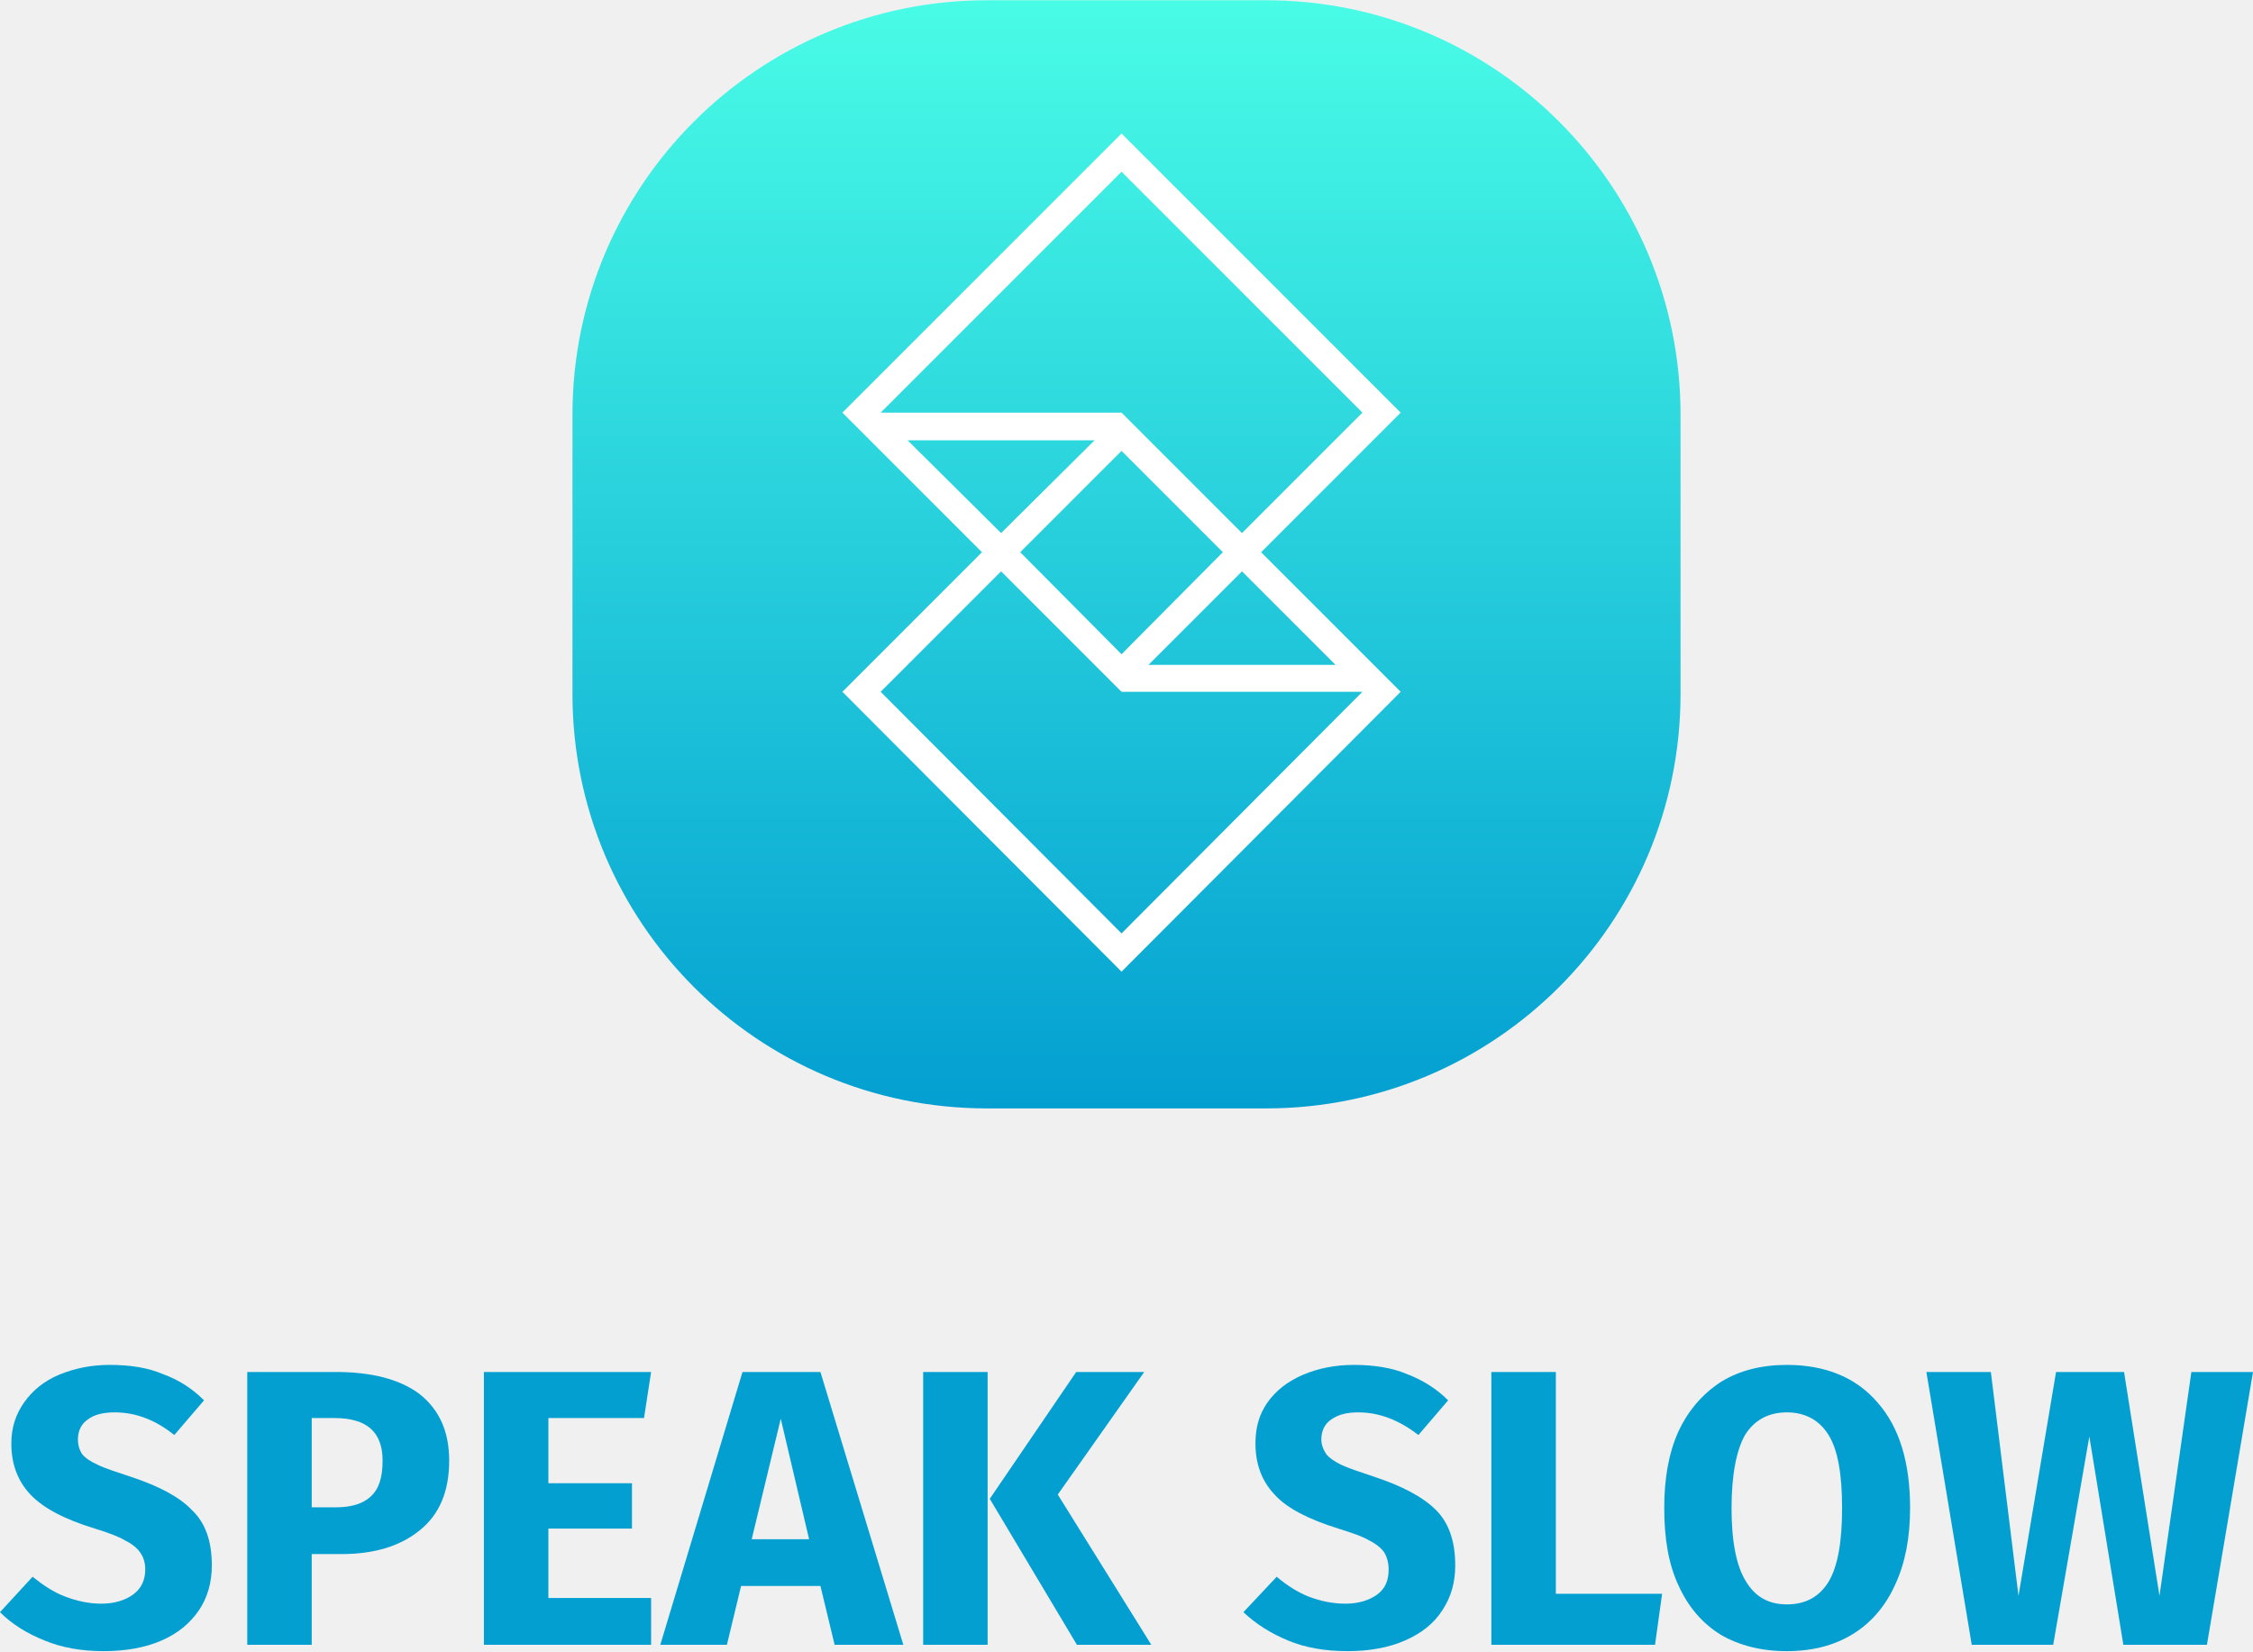
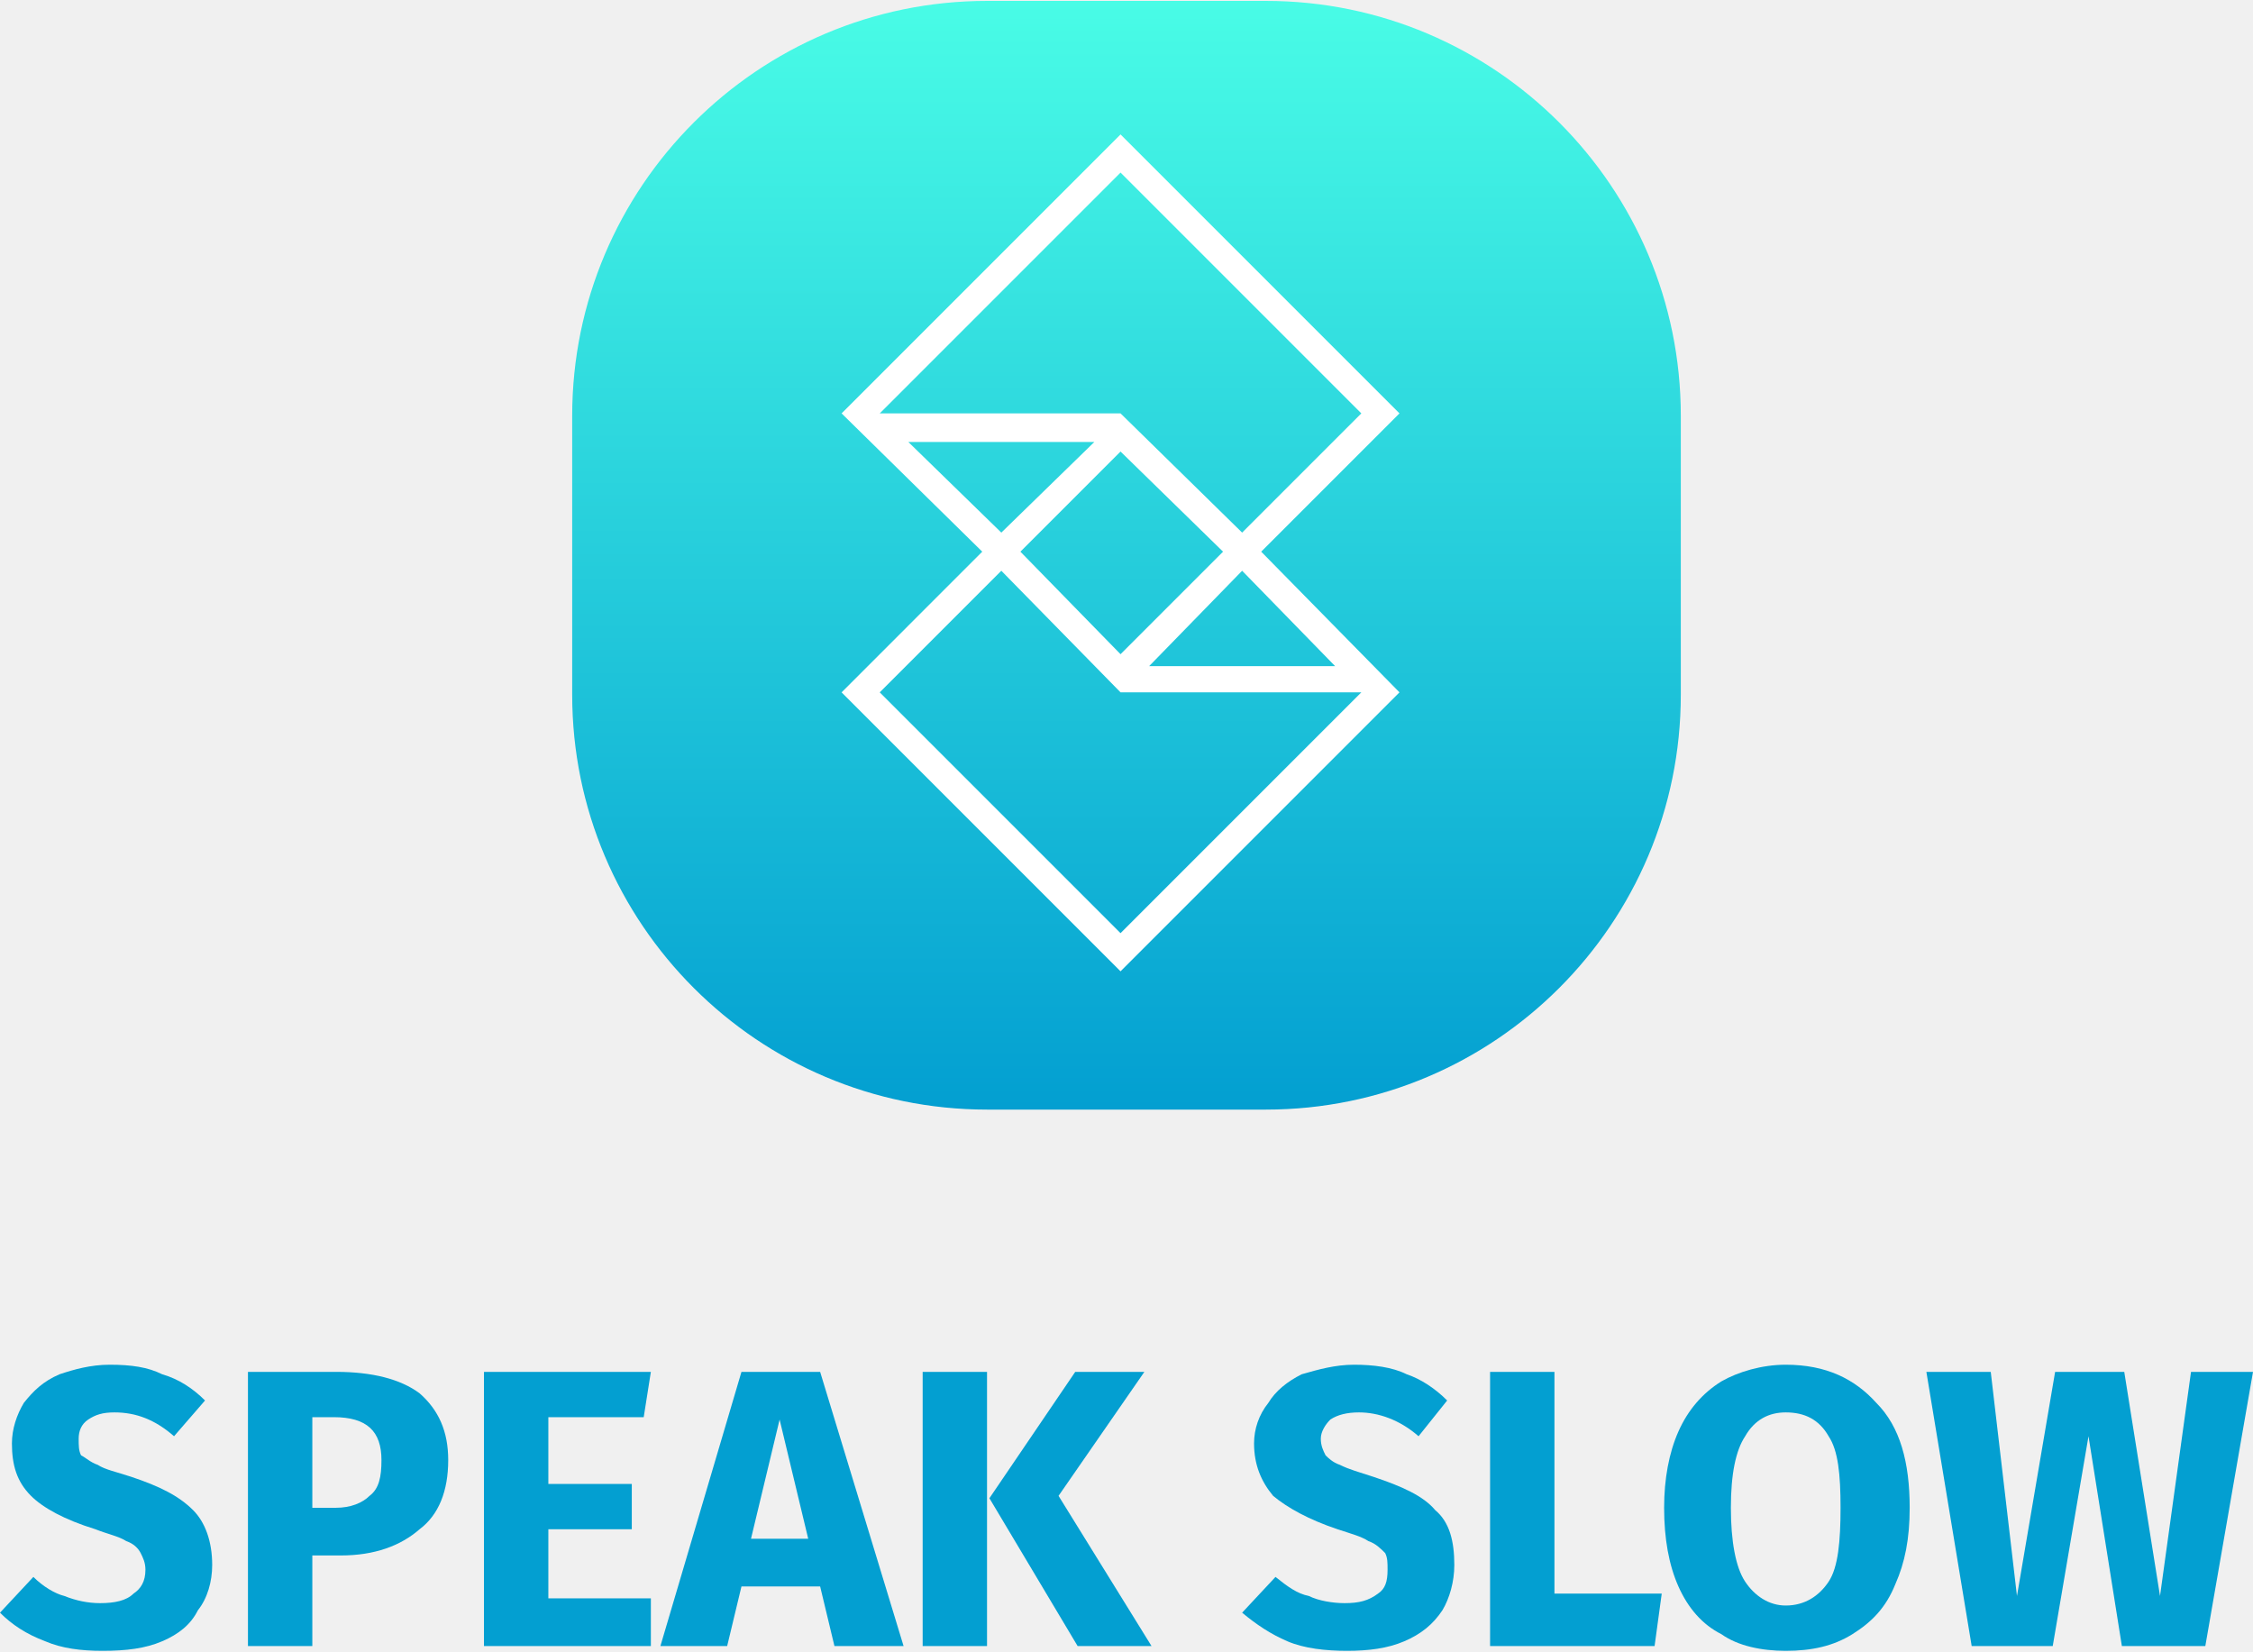
- <svg xmlns="http://www.w3.org/2000/svg" xml:space="preserve" width="45.072mm" height="33.035mm" version="1.1" style="shape-rendering:geometricPrecision; text-rendering:geometricPrecision; image-rendering:optimizeQuality; fill-rule:evenodd; clip-rule:evenodd" viewBox="0 0 3180 2330">
+ <svg xmlns="http://www.w3.org/2000/svg" xml:space="preserve" width="532px" height="390px" version="1.1" shape-rendering="geometricPrecision" text-rendering="geometricPrecision" image-rendering="optimizeQuality" fill-rule="evenodd" clip-rule="evenodd" viewBox="0 0 945 692">
  <defs>
-     <style type="text/css">
-    
-     .fil2 {fill:#039FD1;fill-rule:nonzero}
-     .fil1 {fill:white;fill-rule:nonzero}
-     .fil0 {fill:url(#id0)}
-    
-   </style>
-     <linearGradient id="id0" gradientUnits="userSpaceOnUse" x1="1392.74" y1="0" x2="1392.76" y2="1563.83">
-       <stop offset="0" style="stop-opacity:1; stop-color:#49FCE6" />
-       <stop offset="1" style="stop-opacity:1; stop-color:#039FD1" />
+     <linearGradient id="id0" gradientUnits="userSpaceOnUse" x1="413.564" y1="0.002" x2="413.564" y2="464.369">
+       <stop offset="0" stop-opacity="1" stop-color="#49FCE6" />
+       <stop offset="1" stop-opacity="1" stop-color="#039FD1" />
    </linearGradient>
  </defs>
  <g id="Capa_x0020_1">
-     <rect class="fil0" x="808" width="1564" height="1564" rx="585" ry="585" />
-     <path class="fil1" d="M1202 569l381 -381 394 394 -197 197 197 197 -394 395 -394 -395 13 -13 184 -184 -197 -197 13 -13zm419 369l264 0 -132 -132 -132 132zm302 38l-340 0 -170 -170 -170 170 340 341 340 -341zm-680 -394l340 0 170 170 170 -170 -340 -340 -340 340 0 0zm302 39l-264 0 132 131 132 -131zm38 15l-143 143 143 144 143 -144 -143 -143z" />
-     <path class="fil2" d="M155 1926c29,0 54,4 75,13 22,8 41,20 58,37l-42 49c-26,-21 -54,-32 -84,-32 -16,0 -29,3 -38,10 -9,6 -14,16 -14,28 0,8 2,15 6,21 4,5 11,10 22,15 10,5 26,10 47,17 39,13 68,28 86,47 19,18 28,44 28,78 0,24 -6,45 -18,63 -13,19 -30,33 -53,43 -23,10 -50,15 -82,15 -31,0 -59,-5 -83,-15 -25,-10 -46,-23 -63,-40l46 -50c15,12 30,22 46,28 16,6 33,10 51,10 19,0 34,-5 45,-13 11,-8 17,-20 17,-35 0,-9 -2,-17 -7,-24 -4,-6 -11,-12 -21,-17 -10,-6 -24,-11 -43,-17 -43,-13 -73,-29 -91,-48 -18,-19 -27,-43 -27,-72 0,-22 6,-41 18,-58 12,-17 28,-30 49,-39 22,-9 45,-14 72,-14z" />
-     <path id="1" class="fil2" d="M474 1936c50,0 90,10 118,31 28,22 42,53 42,94 0,44 -14,76 -41,98 -28,23 -65,34 -111,34l-42 0 0 128 -91 0 0 -385 125 0zm0 191c22,0 38,-5 49,-15 12,-11 17,-27 17,-51 0,-40 -22,-60 -68,-60l-32 0 0 126 34 0z" />
-     <polygon id="2" class="fil2" points="919,1936 909,2001 774,2001 774,2093 892,2093 892,2157 774,2157 774,2255 919,2255 919,2321 683,2321 683,1936 " />
-     <path id="3" class="fil2" d="M1178 2321l-20 -83 -112 0 -20 83 -94 0 116 -385 110 0 117 385 -97 0zm-117 -149l81 0 -40 -170 -41 170z" />
-     <path id="4" class="fil2" d="M1394 1936l0 385 -91 0 0 -385 91 0zm221 0l-122 173 132 212 -105 0 -123 -206 122 -179 96 0z" />
-     <path id="5" class="fil2" d="M1911 1926c28,0 54,4 75,13 21,8 41,20 58,37l-42 49c-27,-21 -55,-32 -85,-32 -16,0 -28,3 -38,10 -9,6 -14,16 -14,28 0,8 3,15 7,21 4,5 11,10 21,15 11,5 26,10 47,17 39,13 68,28 87,47 18,18 27,44 27,78 0,24 -6,45 -18,63 -12,19 -30,33 -53,43 -23,10 -50,15 -81,15 -32,0 -60,-5 -84,-15 -24,-10 -45,-23 -63,-40l47 -50c14,12 30,22 45,28 16,6 33,10 52,10 19,0 34,-5 45,-13 11,-8 16,-20 16,-35 0,-9 -2,-17 -6,-24 -4,-6 -11,-12 -21,-17 -10,-6 -25,-11 -44,-17 -42,-13 -73,-29 -90,-48 -18,-19 -27,-43 -27,-72 0,-22 5,-41 17,-58 12,-17 29,-30 50,-39 21,-9 45,-14 72,-14z" />
-     <polygon id="6" class="fil2" points="2196,1936 2196,2249 2346,2249 2336,2321 2105,2321 2105,1936 " />
-     <path id="7" class="fil2" d="M2522 1926c55,0 98,18 128,53 31,35 46,85 46,149 0,42 -7,78 -21,108 -14,31 -34,54 -60,70 -26,16 -57,24 -93,24 -36,0 -67,-8 -93,-23 -26,-16 -46,-39 -60,-70 -14,-30 -20,-66 -20,-109 0,-41 6,-77 20,-108 14,-30 34,-53 60,-70 26,-16 57,-24 93,-24zm0 67c-26,0 -46,11 -59,32 -12,21 -19,56 -19,103 0,48 7,82 20,103 13,22 32,33 58,33 27,0 46,-11 59,-32 13,-22 19,-56 19,-104 0,-48 -6,-82 -19,-103 -13,-21 -33,-32 -59,-32z" />
-     <polygon id="8" class="fil2" points="3180,1936 3115,2321 2997,2321 2949,2027 2898,2321 2783,2321 2719,1936 2810,1936 2849,2252 2902,1936 2998,1936 3048,2252 3093,1936 " />
+     <g id="_2477356822480">
+       <path fill="url(#id0)" d="M414 0l117 0c96,0 174,78 174,174l0 117c0,96 -78,174 -174,174l-117 0c-96,0 -174,-78 -174,-174l0 -117c0,-96 78,-174 174,-174z" />
+       <path fill="white" fill-rule="nonzero" d="M357 169l113 -113 117 117 -58 58 58 59 -117 117 -117 -117 4 -4 55 -55 -59 -58 4 -4zm125 110l78 0 -39 -40 -39 40zm89 11l-101 0 -50 -51 -51 51 101 101 101 -101zm-202 -117l101 0 51 50 50 -50 -101 -101 -101 101 0 0zm90 12l-78 0 39 38 39 -38zm11 4l-42 42 42 43 43 -43 -43 -42z" />
+       <path fill="#039FD1" fill-rule="nonzero" d="M46 572c9,0 16,1 22,4 7,2 13,6 18,11l-13 15c-8,-7 -16,-10 -25,-10 -5,0 -8,1 -11,3 -3,2 -4,5 -4,8 0,3 0,5 1,7 2,1 4,3 7,4 3,2 8,3 14,5 12,4 20,8 26,14 5,5 8,13 8,23 0,7 -2,14 -6,19 -3,6 -8,10 -15,13 -7,3 -15,4 -25,4 -9,0 -17,-1 -24,-4 -8,-3 -14,-7 -19,-12l14 -15c4,4 9,7 13,8 5,2 10,3 15,3 6,0 11,-1 14,-4 3,-2 5,-5 5,-10 0,-3 -1,-5 -2,-7 -1,-2 -3,-4 -6,-5 -3,-2 -8,-3 -13,-5 -13,-4 -22,-9 -27,-14 -6,-6 -8,-13 -8,-22 0,-6 2,-12 5,-17 4,-5 8,-9 15,-12 6,-2 13,-4 21,-4l0 0z" />
+       <path id="_1" fill="#039FD1" fill-rule="nonzero" d="M141 575c15,0 27,3 35,9 8,7 12,16 12,28 0,13 -4,23 -12,29 -8,7 -19,11 -33,11l-12 0 0 38 -27 0 0 -115 37 0zm0 57c6,0 11,-2 14,-5 4,-3 5,-8 5,-15 0,-12 -6,-18 -20,-18l-9 0 0 38 10 0z" />
+       <polygon id="_2" fill="#039FD1" fill-rule="nonzero" points="273,575 270,594 230,594 230,622 265,622 265,641 230,641 230,670 273,670 273,690 203,690 203,575 " />
+       <path id="_3" fill="#039FD1" fill-rule="nonzero" d="M350 690l-6 -25 -33 0 -6 25 -28 0 34 -115 33 0 35 115 -29 0zm-35 -45l24 0 -12 -50 -12 50 0 0z" />
+       <path id="_4" fill="#039FD1" fill-rule="nonzero" d="M414 575l0 115 -27 0 0 -115 27 0zm66 0l-36 52 39 63 -31 0 -37 -62 36 -53 29 0 0 0z" />
+       <path id="_5" fill="#039FD1" fill-rule="nonzero" d="M568 572c8,0 16,1 22,4 6,2 12,6 17,11l-12 15c-8,-7 -17,-10 -25,-10 -5,0 -9,1 -12,3 -2,2 -4,5 -4,8 0,3 1,5 2,7 1,1 3,3 6,4 4,2 8,3 14,5 12,4 21,8 26,14 6,5 8,13 8,23 0,7 -2,14 -5,19 -4,6 -9,10 -16,13 -7,3 -15,4 -24,4 -9,0 -18,-1 -25,-4 -7,-3 -13,-7 -19,-12l14 -15c5,4 9,7 14,8 4,2 10,3 15,3 6,0 10,-1 14,-4 3,-2 4,-5 4,-10 0,-3 0,-5 -1,-7 -2,-2 -4,-4 -7,-5 -3,-2 -7,-3 -13,-5 -12,-4 -21,-9 -27,-14 -5,-6 -8,-13 -8,-22 0,-6 2,-12 6,-17 3,-5 8,-9 14,-12 7,-2 14,-4 22,-4l0 0z" />
+       <polygon id="_6" fill="#039FD1" fill-rule="nonzero" points="652,575 652,668 697,668 694,690 625,690 625,575 " />
+       <path id="_7" fill="#039FD1" fill-rule="nonzero" d="M749 572c17,0 29,6 38,16 10,10 14,25 14,44 0,13 -2,23 -6,32 -4,10 -10,16 -18,21 -8,5 -17,7 -28,7 -10,0 -20,-2 -27,-7 -8,-4 -14,-11 -18,-20 -4,-9 -6,-20 -6,-33 0,-12 2,-23 6,-32 4,-9 10,-16 18,-21 7,-4 17,-7 27,-7l0 0zm0 20c-7,0 -13,3 -17,10 -4,6 -6,16 -6,30 0,14 2,25 6,31 4,6 10,10 17,10 8,0 14,-4 18,-10 4,-6 5,-17 5,-31 0,-14 -1,-24 -5,-30 -4,-7 -10,-10 -18,-10l0 0z" />
+       <polygon id="_8" fill="#039FD1" fill-rule="nonzero" points="945,575 925,690 890,690 876,602 861,690 827,690 808,575 835,575 846,669 862,575 891,575 906,669 919,575 " />
+     </g>
  </g>
</svg>
